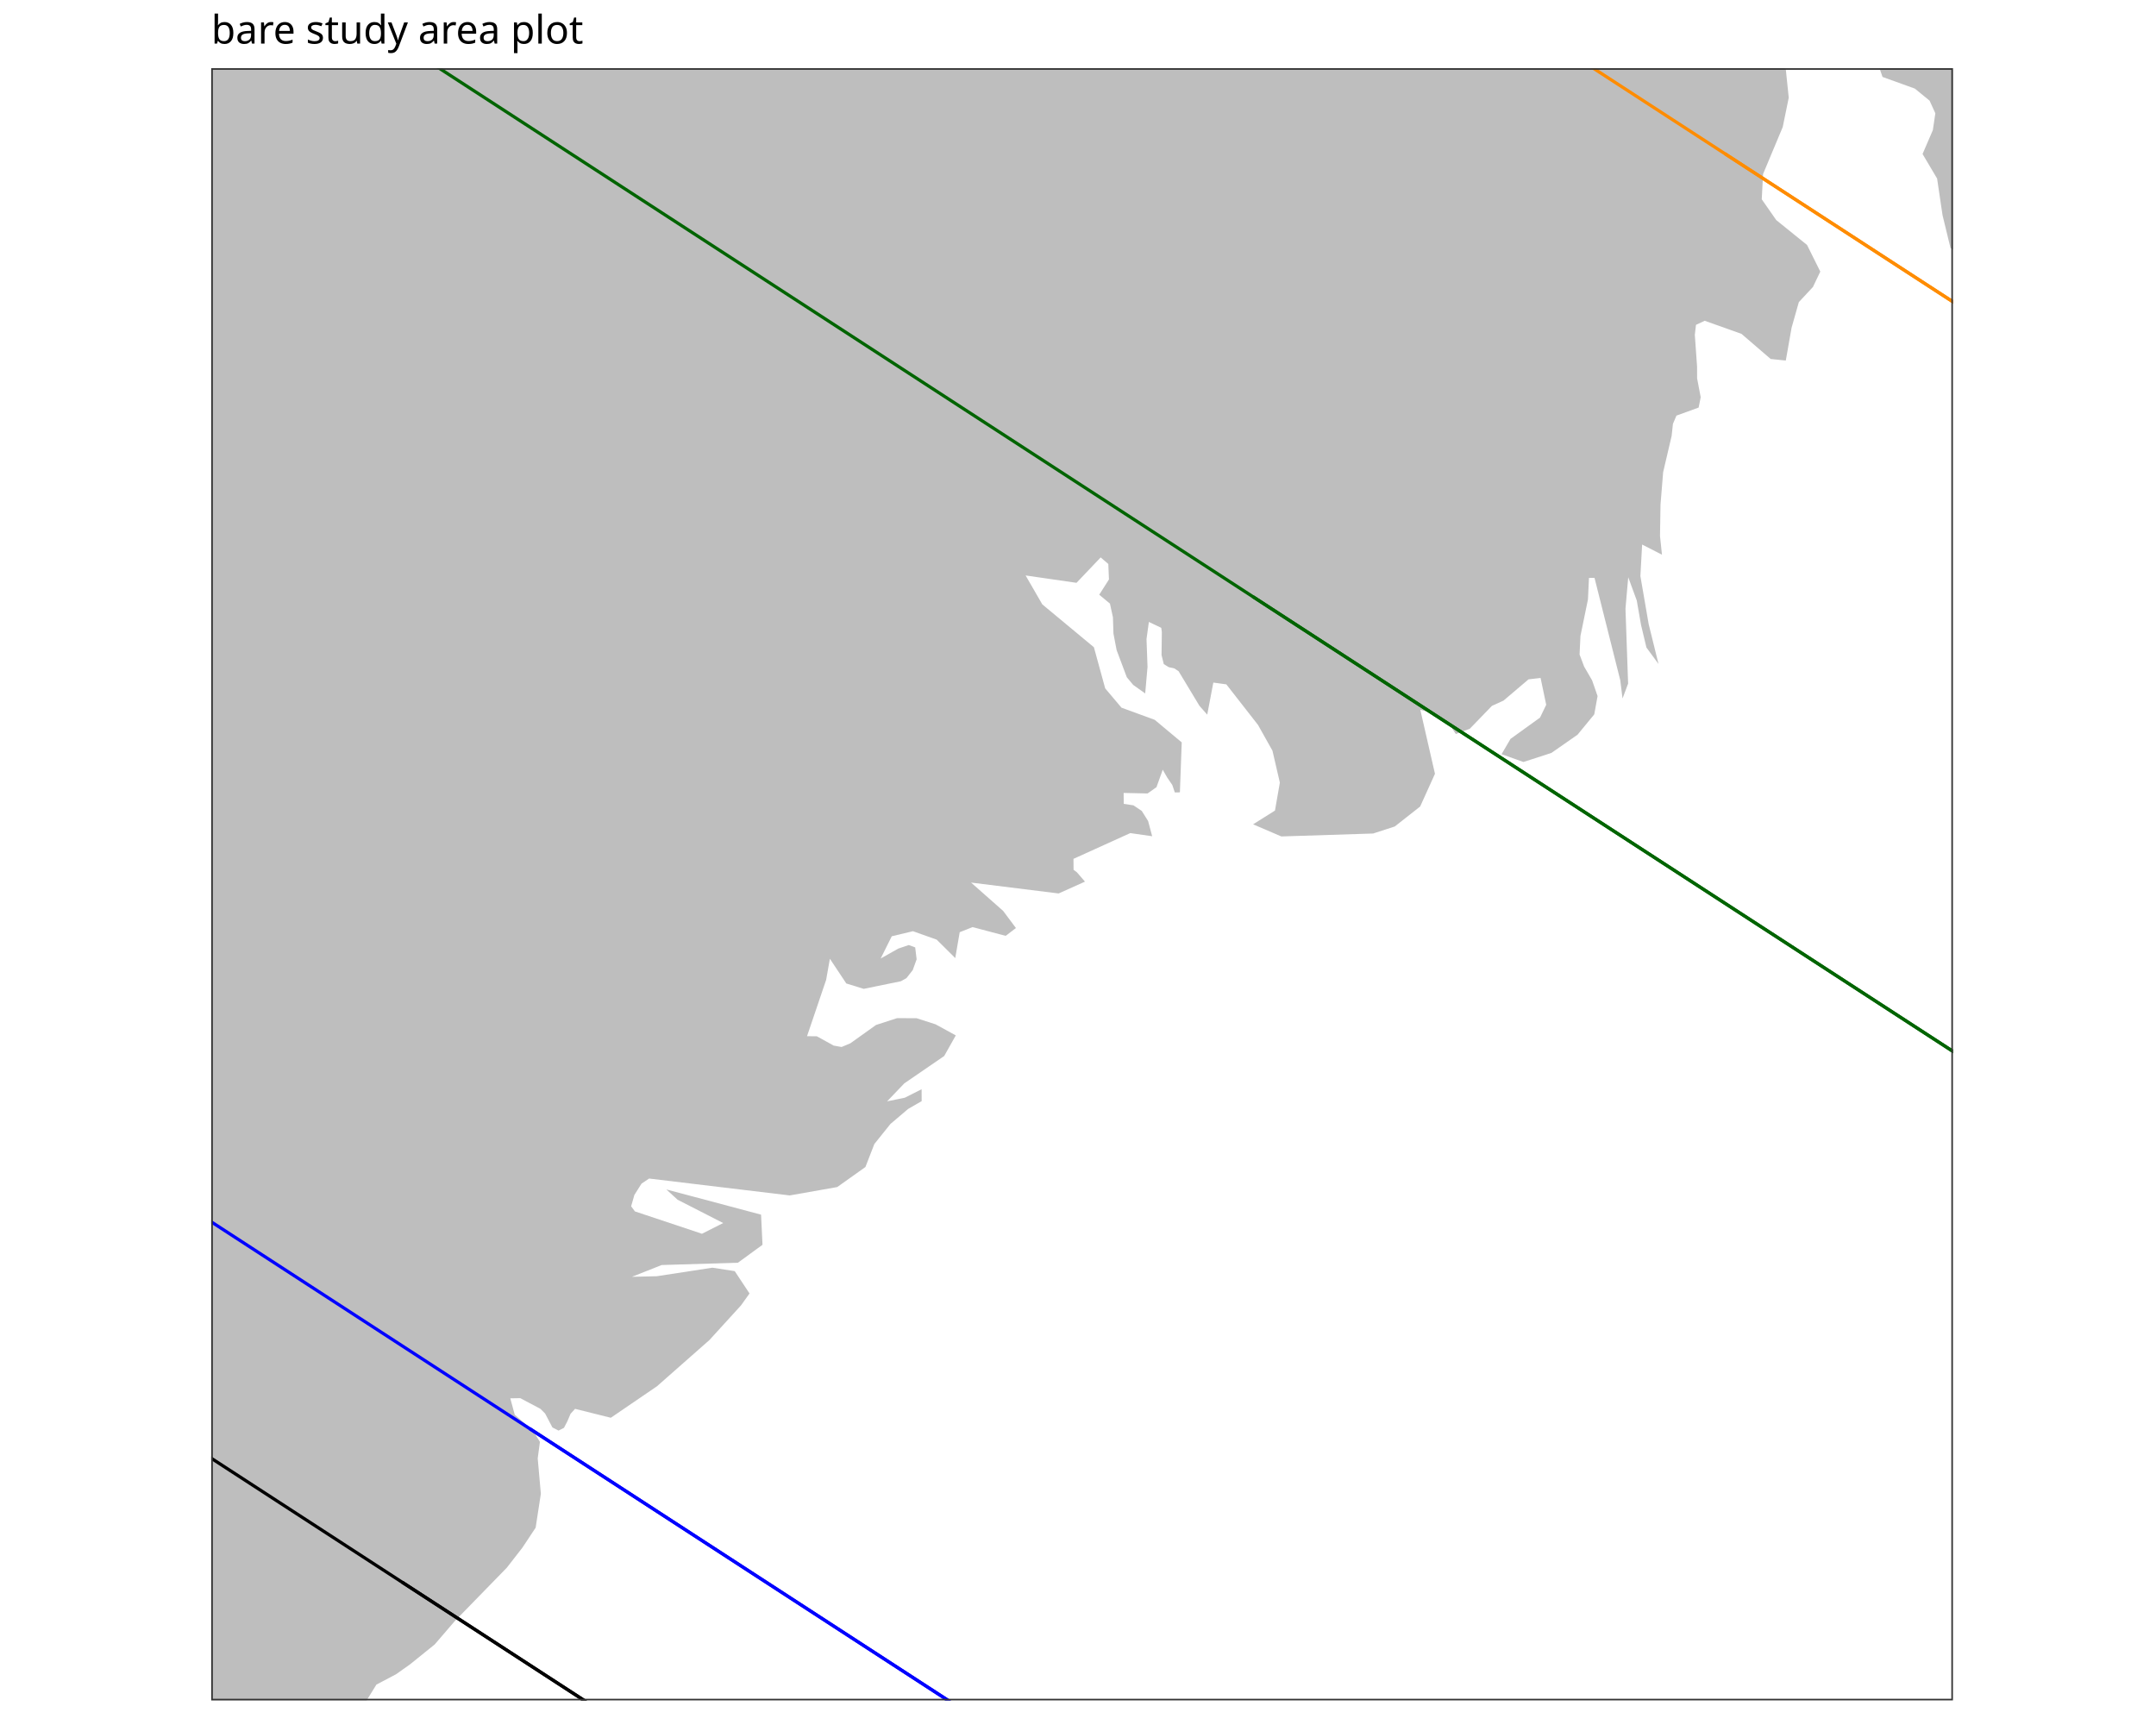
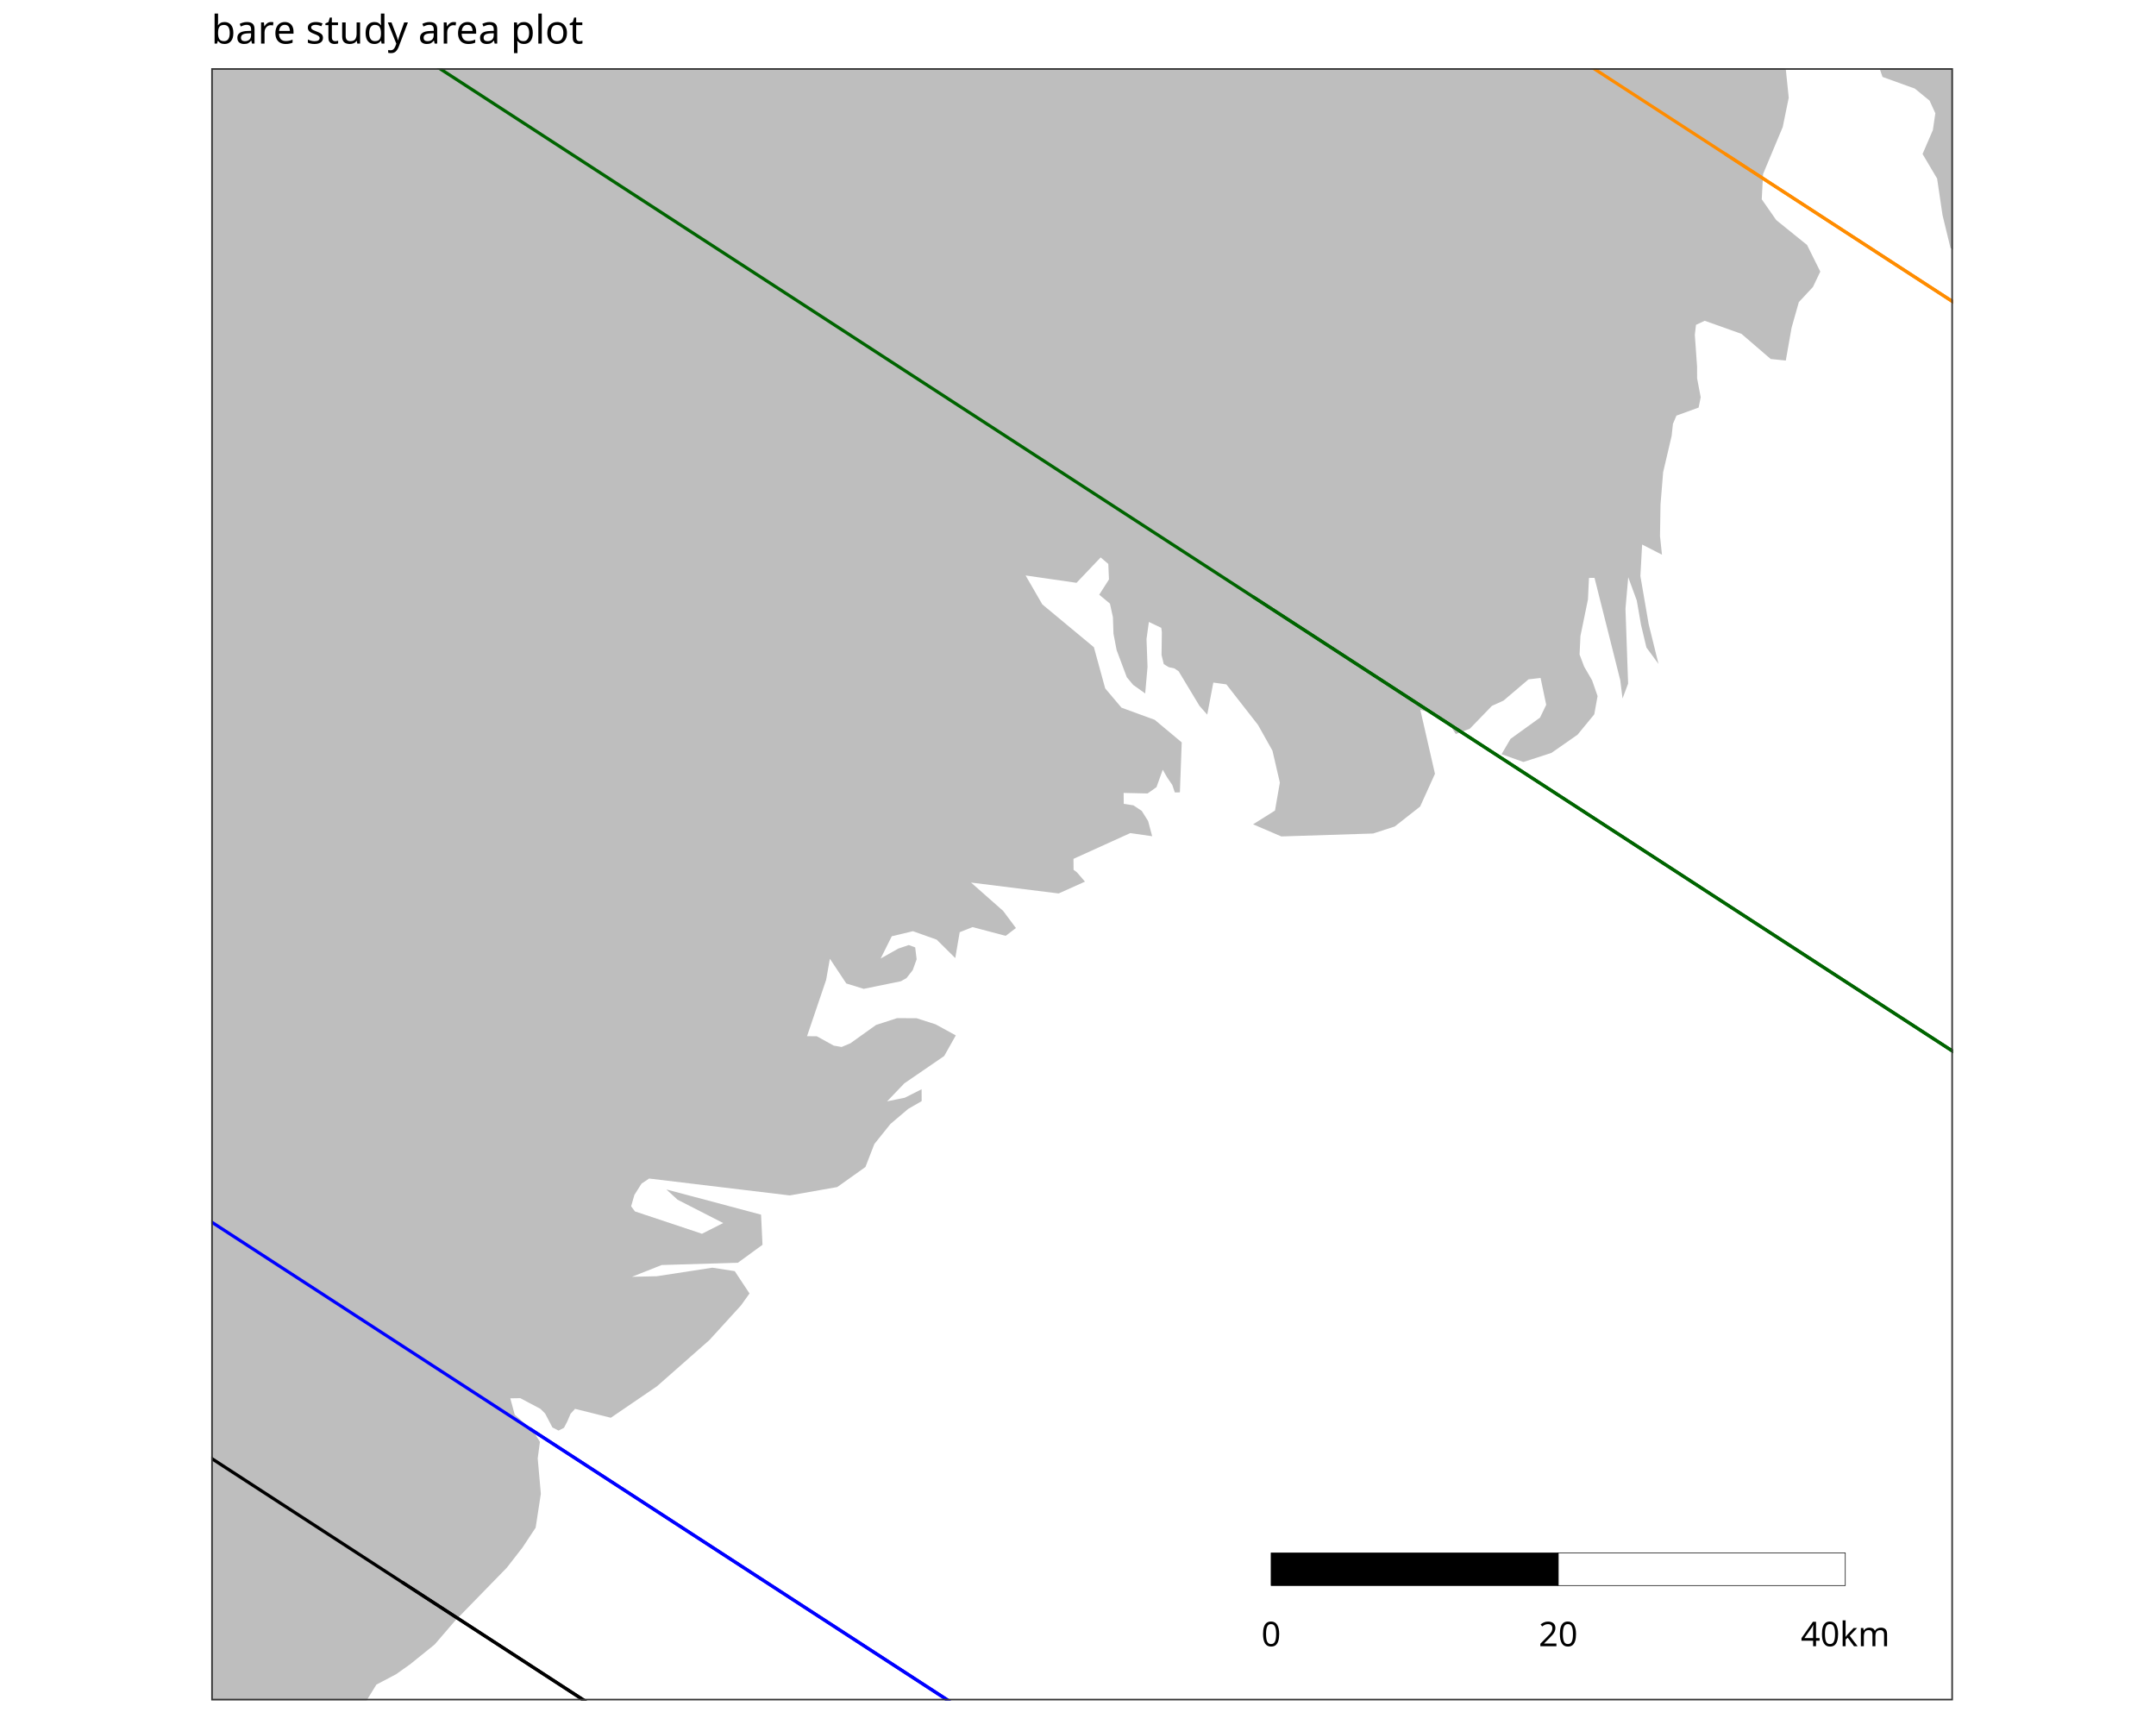
<svg xmlns="http://www.w3.org/2000/svg" class="svglite" data-engine-version="2.0" width="720.00pt" height="576.00pt" viewBox="0 0 720.00 576.00">
  <defs>
    <style type="text/css">
    .svglite line, .svglite polyline, .svglite polygon, .svglite path, .svglite rect, .svglite circle {
      fill: none;
      stroke: #000000;
      stroke-linecap: round;
      stroke-linejoin: round;
      stroke-miterlimit: 10.00;
    }
  </style>
  </defs>
  <rect width="100%" height="100%" style="stroke: none; fill: #FFFFFF;" />
  <defs>
    <clipPath id="cpMC4wMHw3MjAuMDB8MC4wMHw1NzYuMDA=">
      <rect x="0.00" y="0.00" width="720.00" height="576.00" />
    </clipPath>
  </defs>
  <g clip-path="url(#cpMC4wMHw3MjAuMDB8MC4wMHw1NzYuMDA=)">
</g>
  <defs>
    <clipPath id="cpNjIuMzJ8NjU3LjY4fDAuMDB8NTc2LjAw">
      <rect x="62.32" y="0.00" width="595.35" height="576.00" />
    </clipPath>
  </defs>
  <g clip-path="url(#cpNjIuMzJ8NjU3LjY4fDAuMDB8NTc2LjAw)">
    <rect x="62.32" y="0.00" width="595.35" height="576.00" style="stroke-width: 1.07; stroke: #FFFFFF; fill: #FFFFFF;" />
  </g>
  <g clip-path="url(#cpMC4wMHw3MjAuMDB8MC4wMHw1NzYuMDA=)">
</g>
  <defs>
    <clipPath id="cpNzAuNTR8NjUyLjIwfDIyLjc4fDU2Ny43OA==">
      <rect x="70.54" y="22.78" width="581.65" height="545.00" />
    </clipPath>
  </defs>
  <g clip-path="url(#cpNzAuNTR8NjUyLjIwfDIyLjc4fDU2Ny43OA==)">
    <rect x="70.54" y="22.78" width="581.65" height="545.00" style="stroke-width: 1.07; stroke: none; fill: #FFFFFF;" />
    <path d="M 122.45 567.78 L 70.54 567.78 L 70.54 22.78 L 595.95 22.78 L 596.39 23.29 L 597.35 32.63 L 595.35 42.41 L 588.78 58.11 L 588.34 66.55 L 593.18 73.49 L 603.47 81.80 L 607.89 90.69 L 605.43 95.83 L 600.72 100.89 L 598.30 109.44 L 596.37 120.39 L 591.32 119.87 L 581.57 111.48 L 569.29 107.11 L 566.38 108.47 L 565.99 111.80 L 566.74 122.41 L 566.75 126.32 L 567.95 132.64 L 567.26 136.09 L 559.85 138.78 L 558.68 141.54 L 558.25 145.53 L 555.41 157.66 L 554.53 168.48 L 554.36 178.98 L 555.02 185.22 L 548.39 181.83 L 547.81 192.36 L 550.58 208.42 L 553.86 221.70 L 549.83 216.22 L 548.03 208.69 L 546.60 200.51 L 543.75 192.74 L 542.83 203.25 L 543.71 228.26 L 541.85 233.23 L 541.09 227.14 L 532.49 192.95 L 530.64 192.98 L 530.30 200.16 L 527.79 212.37 L 527.50 218.55 L 529.03 222.60 L 531.69 227.18 L 533.51 232.43 L 532.41 238.53 L 526.82 245.33 L 518.10 251.41 L 508.74 254.44 L 501.45 251.83 L 504.44 246.72 L 514.29 239.62 L 516.36 235.34 L 514.48 226.38 L 510.46 226.84 L 502.10 233.94 L 498.23 235.70 L 490.85 243.33 L 486.17 245.10 L 484.56 242.61 L 478.92 238.31 L 474.31 236.99 L 479.21 258.38 L 474.26 269.31 L 465.77 275.98 L 458.55 278.32 L 427.91 279.30 L 418.47 275.25 L 425.78 270.66 L 427.41 261.32 L 424.94 250.66 L 420.11 242.06 L 409.54 228.52 L 405.19 227.92 L 403.16 238.63 L 400.57 235.70 L 393.60 224.14 L 392.20 223.20 L 390.32 222.78 L 388.65 221.76 L 387.90 218.72 L 388.00 211.08 L 387.81 209.64 L 383.67 207.67 L 382.88 213.39 L 383.22 222.68 L 382.44 231.55 L 378.43 228.70 L 376.30 226.14 L 372.90 217.09 L 371.84 211.57 L 371.67 206.12 L 370.67 201.56 L 367.09 198.58 L 370.34 193.49 L 370.12 188.32 L 367.57 186.13 L 359.50 194.61 L 342.50 192.15 L 348.08 201.81 L 365.31 216.12 L 369.08 229.86 L 374.52 236.30 L 385.62 240.36 L 394.64 247.89 L 394.03 264.58 L 392.33 264.60 L 391.50 262.13 L 389.77 259.59 L 388.30 257.02 L 386.21 262.84 L 383.23 264.95 L 375.24 264.77 L 375.28 268.42 L 378.51 268.91 L 381.29 270.77 L 383.41 274.14 L 384.77 279.23 L 377.46 278.18 L 358.49 286.78 L 358.52 290.43 L 359.65 291.29 L 362.33 294.39 L 353.53 298.34 L 324.28 294.70 L 335.00 304.16 L 339.27 309.88 L 335.85 312.49 L 324.79 309.57 L 320.49 311.28 L 319.01 319.91 L 312.81 313.76 L 304.88 310.94 L 297.81 312.63 L 294.10 320.06 L 299.97 316.75 L 303.47 315.56 L 305.63 316.35 L 306.11 320.32 L 304.82 323.91 L 302.73 326.59 L 300.86 327.65 L 288.43 330.19 L 282.62 328.39 L 277.14 320.14 L 275.89 327.19 L 269.51 346.00 L 272.79 346.03 L 278.42 349.14 L 281.05 349.60 L 283.98 348.37 L 292.55 342.25 L 299.58 339.97 L 306.09 340.00 L 312.45 342.04 L 319.19 345.73 L 315.31 352.62 L 302.01 361.74 L 296.25 367.75 L 302.17 366.54 L 307.77 363.71 L 307.79 367.68 L 303.27 370.29 L 297.37 375.30 L 291.99 382.00 L 289.01 389.68 L 279.60 396.37 L 263.73 399.17 L 216.77 393.53 L 214.24 395.23 L 211.85 399.01 L 210.77 402.79 L 212.04 404.51 L 234.42 411.97 L 241.51 408.39 L 226.27 400.60 L 222.53 397.17 L 254.16 405.59 L 254.64 415.65 L 246.43 421.64 L 220.97 422.41 L 211.04 426.34 L 219.32 426.15 L 237.91 423.30 L 245.37 424.45 L 250.30 431.91 L 247.44 435.91 L 236.91 447.46 L 219.39 462.90 L 203.98 473.41 L 192.04 470.43 L 190.54 472.08 L 189.47 474.60 L 188.34 476.77 L 186.52 477.69 L 184.48 476.64 L 182.04 471.99 L 180.47 470.43 L 173.74 466.86 L 170.41 466.92 L 171.90 472.40 L 177.99 477.72 L 180.31 481.46 L 179.57 486.98 L 180.62 498.79 L 178.88 510.11 L 174.46 516.78 L 169.24 523.49 L 151.84 541.34 L 145.17 549.10 L 136.97 555.72 L 132.25 559.06 L 125.70 562.51 L 122.45 567.78 Z" style="fill-rule: evenodd; fill: #BEBEBE; stroke-width: 0.43; stroke: none; stroke-linecap: butt;" />
    <path d="M 627.67 22.78 L 652.20 22.78 L 652.20 83.33 L 651.37 82.81 L 648.71 71.83 L 646.90 59.62 L 642.04 51.42 L 645.48 43.45 L 646.31 37.82 L 644.39 33.61 L 639.46 29.58 L 628.67 25.69 L 627.67 22.78 Z" style="fill-rule: evenodd; fill: #BEBEBE; stroke-width: 0.43; stroke: none; stroke-linecap: butt;" />
    <polyline points="134.33,528.34 3600.00,2778.98 " style="stroke-width: 1.07; stroke-linecap: butt;" />
    <polyline points="3600.00,2778.98 -2880.00,-1429.18 " style="stroke-width: 1.07; stroke-linecap: butt;" />
    <polyline points="576.00,51.30 3600.00,2015.11 " style="stroke-width: 1.07; stroke: #FF8C00; stroke-linecap: butt;" />
    <polyline points="3600.00,2015.11 -2880.00,-2193.05 " style="stroke-width: 1.07; stroke: #FF8C00; stroke-linecap: butt;" />
    <polyline points="418.37,199.22 3600.00,2265.40 " style="stroke-width: 1.07; stroke: #006400; stroke-linecap: butt;" />
    <polyline points="3600.00,2265.40 -2880.00,-1942.77 " style="stroke-width: 1.07; stroke: #006400; stroke-linecap: butt;" />
    <polyline points="176.79,476.98 3600.00,2700.04 " style="stroke-width: 1.07; stroke: #0000FF; stroke-linecap: butt;" />
    <polyline points="3600.00,2700.04 -2880.00,-1508.12 " style="stroke-width: 1.07; stroke: #0000FF; stroke-linecap: butt;" />
+     <polygon points="616.24,529.43 616.24,518.53 520.36,518.53 520.36,529.43 616.24,529.43 " style="stroke-width: 0.21; stroke-linecap: butt; fill: #FFFFFF;" />
+     <polygon points="520.36,529.43 520.36,518.53 424.49,518.53 424.49,529.43 520.36,529.43 " style="stroke-width: 0.21; stroke-linecap: butt; fill: #000000;" />
+     <text x="424.49" y="549.70" text-anchor="middle" style="font-size: 11.38px; font-family: sans;" textLength="6.33px" lengthAdjust="spacingAndGlyphs">0</text>
+     <text x="520.36" y="549.70" text-anchor="middle" style="font-size: 11.38px; font-family: sans;" textLength="12.66px" lengthAdjust="spacingAndGlyphs">20</text>
+     <text x="616.24" y="549.70" text-anchor="middle" style="font-size: 11.38px; font-family: sans;" textLength="27.84px" lengthAdjust="spacingAndGlyphs">40km</text>
    <rect x="70.54" y="22.78" width="581.65" height="545.00" style="stroke-width: 1.07; stroke: #333333;" />
  </g>
  <g clip-path="url(#cpMC4wMHw3MjAuMDB8MC4wMHw1NzYuMDA=)">
    <text x="70.54" y="14.56" style="font-size: 13.20px; font-family: sans;" textLength="116.69px" lengthAdjust="spacingAndGlyphs">bare study area plot</text>
  </g>
</svg>
